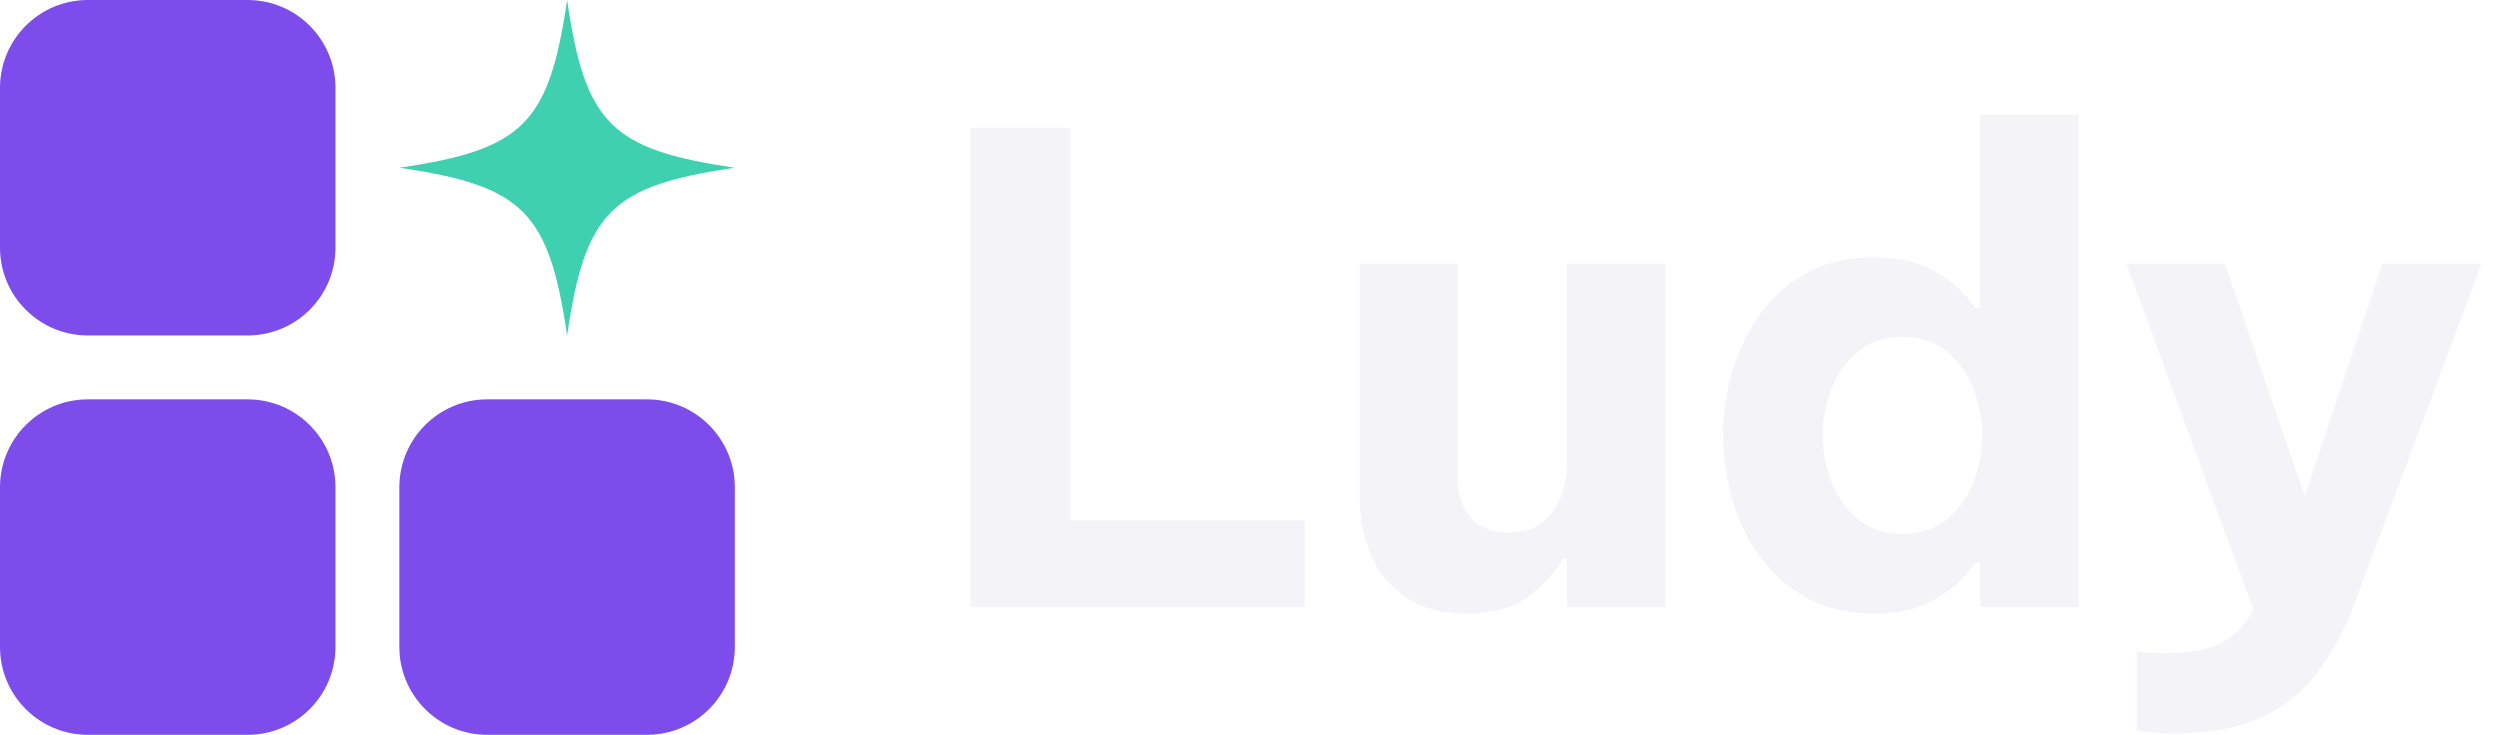
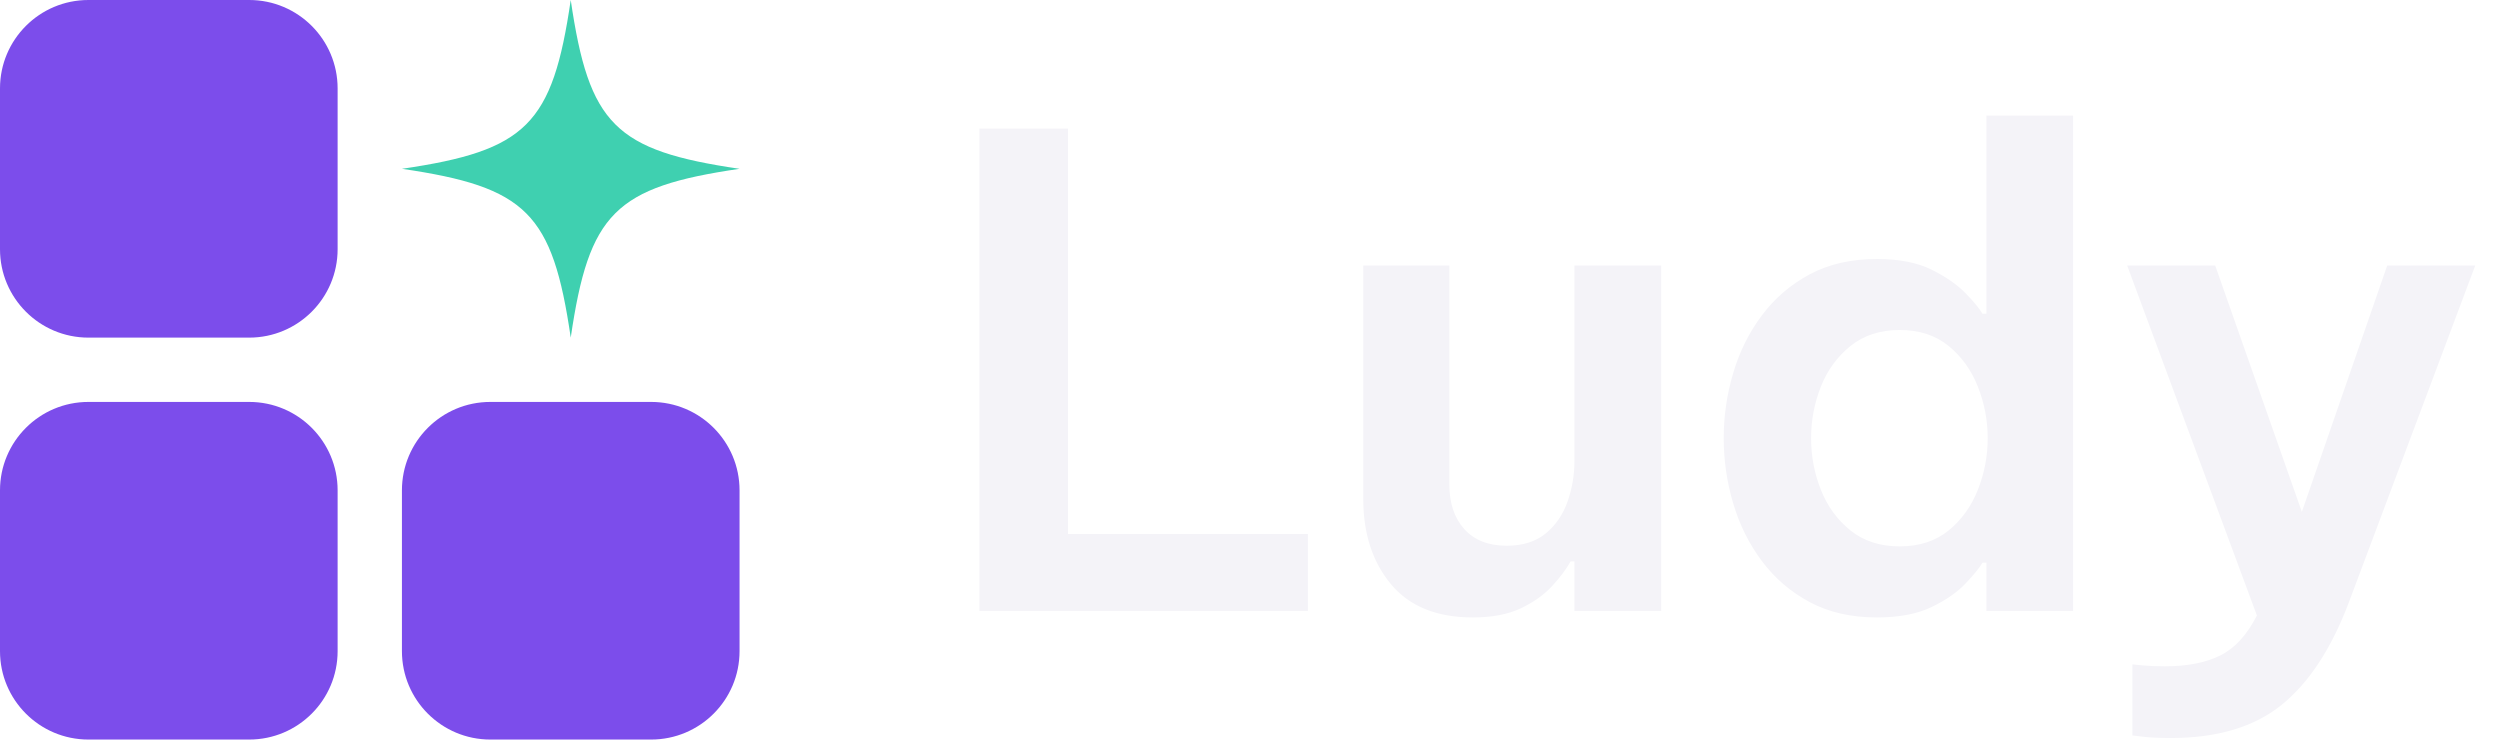
- <svg xmlns="http://www.w3.org/2000/svg" viewBox="0 0 313 92" role="img" aria-label="Ludy">
+ <svg xmlns="http://www.w3.org/2000/svg" viewBox="0 0 311 92" role="img" aria-label="Ludy">
  <path fill="#7C4DEB" d="M0 11A11 11 0 0 1 11 0H31A11 11 0 0 1 42 11V31A11 11 0 0 1 31 42H11A11 11 0 0 1 0 31ZM0 61A11 11 0 0 1 11 50H31A11 11 0 0 1 42 61V81A11 11 0 0 1 31 92H11A11 11 0 0 1 0 81ZM50 61A11 11 0 0 1 61 50H81A11 11 0 0 1 92 61V81A11 11 0 0 1 81 92H61A11 11 0 0 1 50 81Z" />
  <path fill="#3FD0B0" d="M71 0C73.27 15.5 76.5 18.73 92 21C76.5 23.27 73.27 26.5 71 42C68.73 26.5 65.5 23.27 50 21C65.5 18.73 68.73 15.5 71 0Z" />
-   <path fill="#F4F3F8" d="M163.35 76L121.51 76L121.51 16L134 16L134 65.14L163.35 65.14L163.35 76ZM183.62 76.81L183.62 76.81Q179.08 76.81 176.12 74.86Q173.16 72.92 171.70 69.64Q170.24 66.35 170.24 62.22L170.24 62.22L170.24 33.03L182.49 33.03L182.49 59.78Q182.49 62.86 184.11 64.77Q185.73 66.68 188.89 66.68L188.89 66.68Q191.57 66.68 193.15 65.38Q194.73 64.08 195.46 62.05Q196.19 60.03 196.19 57.76L196.19 57.76L196.19 33.03L208.51 33.03L208.51 76L196.19 76L196.19 69.92L195.70 69.92Q194.32 72.43 191.45 74.62Q188.57 76.81 183.62 76.81ZM234.62 76.81L234.62 76.81Q229.84 76.81 226.31 74.91Q222.78 73 220.43 69.80Q218.08 66.59 216.91 62.62Q215.73 58.65 215.73 54.51L215.73 54.51Q215.73 50.38 216.91 46.41Q218.08 42.43 220.43 39.23Q222.78 36.03 226.31 34.12Q229.84 32.22 234.62 32.22L234.62 32.22Q238.76 32.22 241.43 33.55Q244.11 34.89 245.53 36.43Q246.95 37.97 247.27 38.54L247.27 38.54L247.92 38.54L247.92 14.38L260.24 14.38L260.24 76L247.92 76L247.92 70.49L247.27 70.49Q246.95 71.05 245.53 72.59Q244.11 74.14 241.43 75.47Q238.76 76.81 234.62 76.81ZM238.19 66.84L238.19 66.84Q241.51 66.84 243.74 65.01Q245.97 63.19 247.07 60.35Q248.16 57.51 248.16 54.51L248.16 54.51Q248.16 51.51 247.07 48.68Q245.97 45.84 243.74 44.01Q241.51 42.19 238.19 42.19L238.19 42.19Q234.86 42.19 232.64 44.01Q230.41 45.84 229.31 48.68Q228.22 51.51 228.22 54.51L228.22 54.51Q228.22 57.51 229.31 60.35Q230.41 63.19 232.64 65.01Q234.86 66.84 238.19 66.84ZM272.32 91.81L272.32 91.81Q270.14 91.81 268.84 91.65Q267.54 91.49 267.54 91.49L267.54 91.49L267.54 81.59Q267.54 81.59 268.64 81.68Q269.73 81.76 271.35 81.76L271.35 81.76Q275.24 81.76 277.76 80.66Q280.27 79.57 282.14 76.41L282.14 76.41L266.24 33.03L278.57 33.03L288.54 62.14L298.27 33.03L310.68 33.03L295.27 74.30Q293.16 80.22 290.20 84.11Q287.24 88 282.95 89.91Q278.65 91.81 272.32 91.81Z" />
+   <path fill="#F4F3F8" d="M162.70 76L121.84 76L121.84 16L132.86 16L132.86 66.43L162.70 66.43L162.70 76ZM183.22 76.81L183.22 76.81Q176.49 76.81 173.04 72.68Q169.59 68.54 169.59 62.05L169.59 62.05L169.59 33.03L180.30 33.03L180.30 60.27Q180.30 63.76 182.16 65.82Q184.03 67.89 187.43 67.89L187.43 67.89Q190.43 67.89 192.30 66.35Q194.16 64.81 195.01 62.38Q195.86 59.95 195.86 57.35L195.86 57.35L195.86 33.03L206.65 33.03L206.65 76L195.86 76L195.86 69.84L195.38 69.84Q194.57 71.30 193.07 72.92Q191.57 74.54 189.18 75.68Q186.78 76.81 183.22 76.81ZM233.49 76.81L233.49 76.81Q228.70 76.81 225.14 74.91Q221.57 73 219.18 69.80Q216.78 66.59 215.61 62.62Q214.43 58.65 214.43 54.51L214.43 54.51Q214.43 50.38 215.61 46.41Q216.78 42.43 219.18 39.23Q221.57 36.03 225.14 34.12Q228.70 32.22 233.49 32.22L233.49 32.22Q237.62 32.22 240.30 33.55Q242.97 34.89 244.51 36.47Q246.05 38.05 246.62 39.03L246.62 39.03L247.11 39.03L247.11 14.38L257.89 14.38L257.89 76L247.11 76L247.11 70L246.62 70Q246.05 70.97 244.51 72.59Q242.97 74.22 240.30 75.51Q237.62 76.81 233.49 76.81ZM236.32 67.97L236.32 67.97Q239.97 67.97 242.41 65.99Q244.84 64 246.05 60.92Q247.27 57.84 247.27 54.51L247.27 54.51Q247.27 51.19 246.05 48.11Q244.84 45.03 242.41 43.04Q239.97 41.05 236.32 41.05L236.32 41.05Q232.68 41.05 230.20 43.04Q227.73 45.03 226.51 48.11Q225.30 51.19 225.30 54.51L225.30 54.51Q225.30 57.84 226.51 60.92Q227.73 64 230.20 65.99Q232.68 67.97 236.32 67.97ZM270.05 91.81L270.05 91.81Q267.95 91.81 266.61 91.65Q265.27 91.49 265.27 91.49L265.27 91.49L265.27 82.65Q265.27 82.65 266.49 82.77Q267.70 82.89 269.32 82.89L269.32 82.89Q273.46 82.89 276.18 81.55Q278.89 80.22 280.76 76.57L280.76 76.57L264.62 33.03L275.57 33.03L286.35 63.68L296.97 33.03L307.92 33.03L292.19 74.95Q288.95 83.54 283.84 87.68Q278.73 91.81 270.05 91.81Z" />
</svg>
